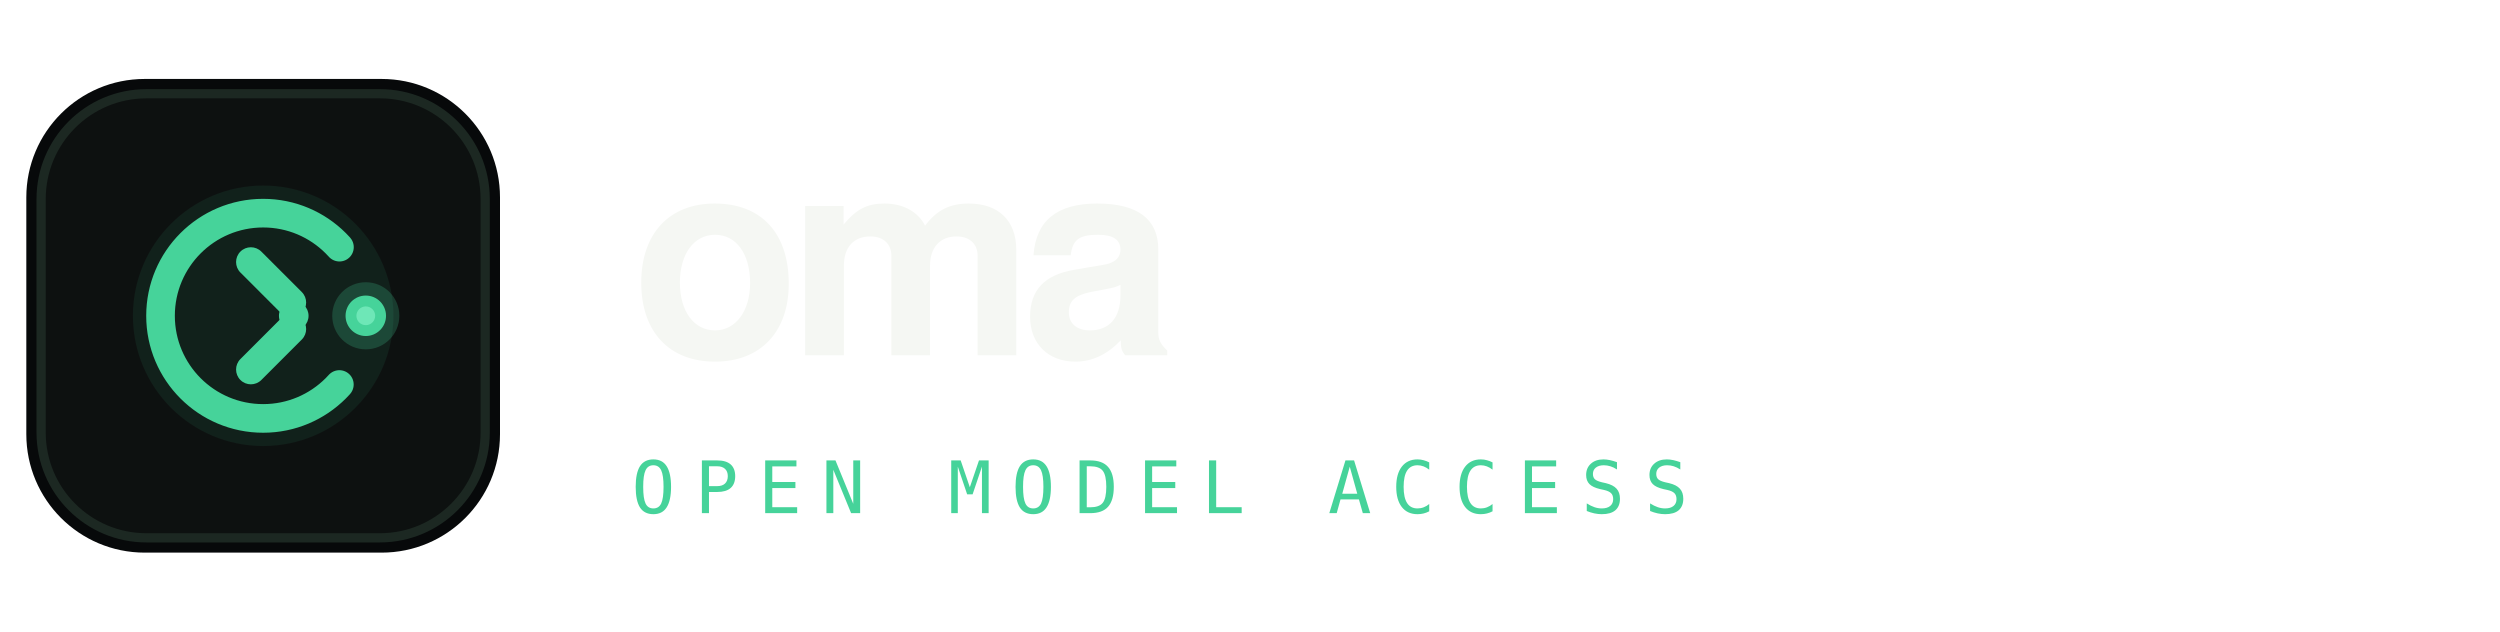
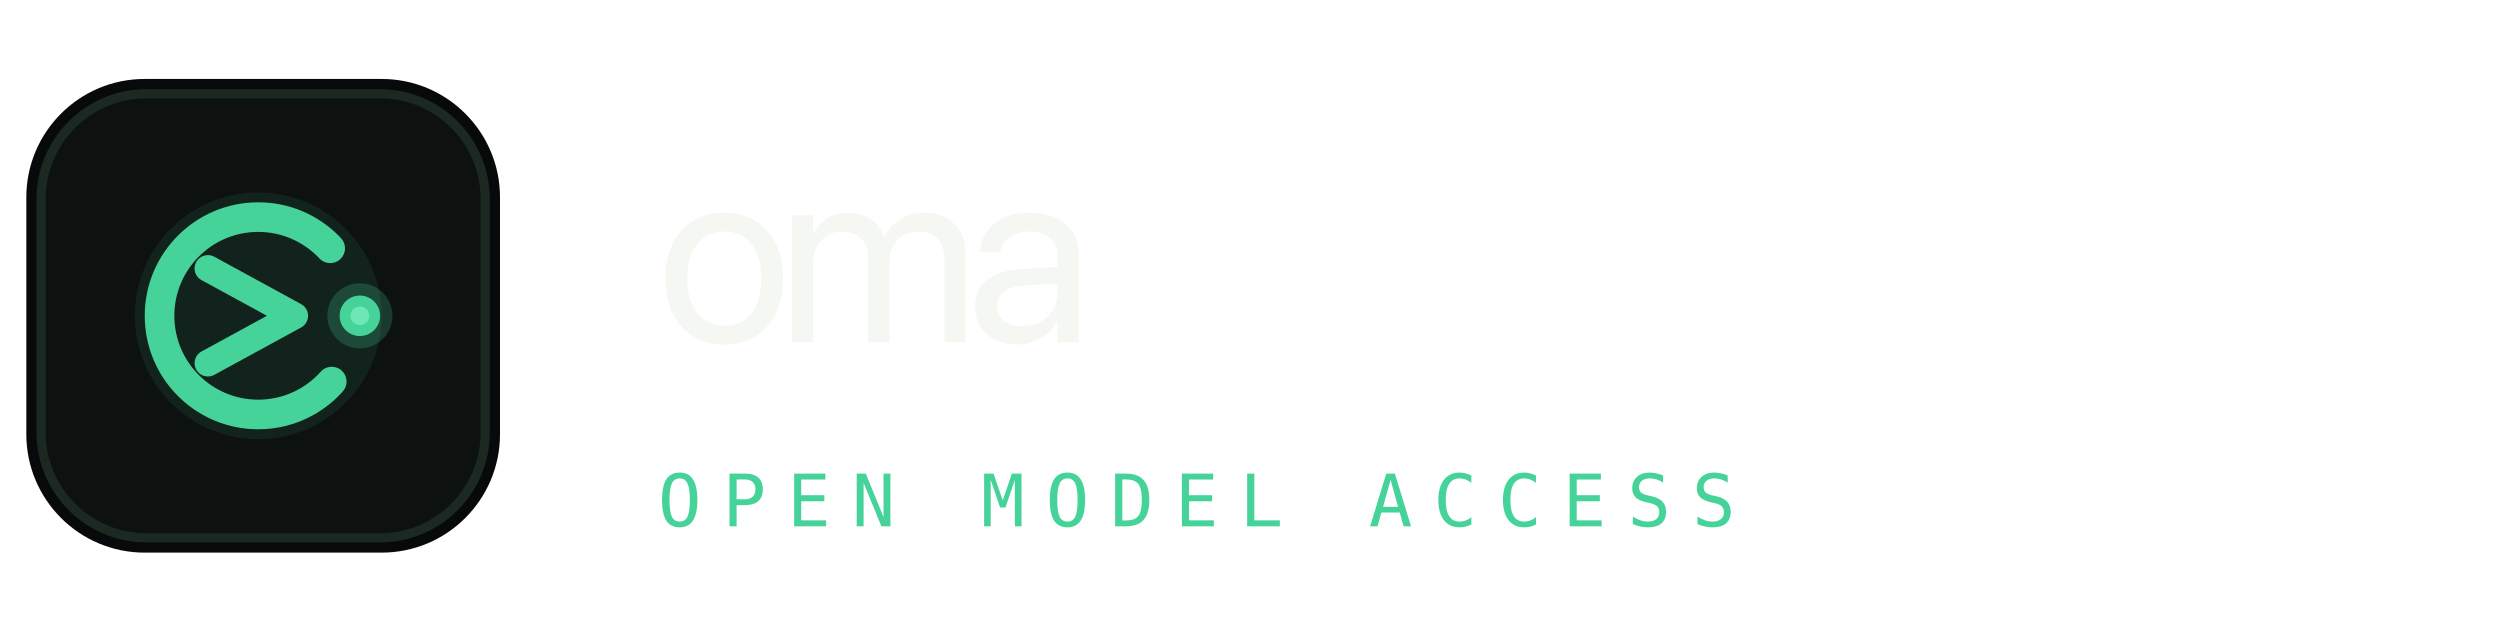
<svg xmlns="http://www.w3.org/2000/svg" viewBox="0 0 380 96" fill="none">
  <g transform="translate(4 12)">
    <rect width="72" height="72" rx="18" fill="#07090a" />
    <rect x="2.25" y="2.25" width="67.5" height="67.5" rx="16" fill="#0d1110" stroke="#1c2822" stroke-width="1.4" />
    <g transform="translate(12 12) scale(1.5)">
-       <circle cx="16" cy="16" r="13.2" fill="#46d39a" opacity="0.08" />
-       <circle cx="16" cy="16" r="10.4" stroke="#46d39a" stroke-width="2.9" stroke-linecap="round" stroke-dasharray="50.1 15.25" stroke-dashoffset="-7.63" />
-       <rect x="11" y="14.5" width="8.8" height="3" rx="1.5" fill="#46d39a" transform="rotate(45 20.2 16)" />
-       <rect x="11" y="14.5" width="8.8" height="3" rx="1.5" fill="#46d39a" transform="rotate(-45 20.2 16)" />
-       <circle cx="19.1" cy="16" r="1.5" fill="#46d39a" />
-       <circle cx="26.4" cy="16" r="3.4" fill="#46d39a" opacity="0.22" />
-       <circle cx="26.4" cy="16" r="2.05" fill="#46d39a" />
-       <circle cx="26.4" cy="16" r="0.95" fill="#6ee7b7" />
+       <circle cx="15.5" cy="16" r="12.5" fill="#46d39a" opacity="0.09" />
+       <circle cx="15.5" cy="16" r="10" stroke="#46d39a" stroke-width="3" stroke-linecap="round" stroke-dasharray="48 14.6" stroke-dashoffset="-7.3" />
+       <path d="M10.4 11.2 L19.2 16 L10.4 20.8" stroke="#46d39a" stroke-width="2.7" stroke-linecap="round" stroke-linejoin="round" fill="none" />
+       <circle cx="25.8" cy="16" r="3.3" fill="#46d39a" opacity="0.22" />
+       <circle cx="25.8" cy="16" r="2.05" fill="#46d39a" />
+       <circle cx="25.8" cy="16" r="0.95" fill="#6ee7b7" />
    </g>
  </g>
-   <text x="96" y="54" font-family="ui-sans-serif, system-ui, -apple-system, BlinkMacSystemFont, 'Segoe UI', Helvetica, Arial, sans-serif" font-weight="600" font-size="42" fill="#f5f7f3" letter-spacing="-1.8">oma</text>
-   <text x="96" y="78" font-family="ui-monospace, SFMono-Regular, Menlo, Monaco, Consolas, monospace" font-weight="500" font-size="11" fill="#46d39a" letter-spacing="3">OPEN MODEL ACCESS</text>
+   <g fill="#f5f7f3" transform="translate(100 12)">
+     <path d="M10.094 40.371Q7.422 40.371 5.409 39.146Q3.396 37.922 2.273 35.667Q1.15 33.413 1.15 30.352V30.314Q1.15 27.234 2.273 24.999Q3.396 22.763 5.409 21.547Q7.422 20.332 10.075 20.332Q12.747 20.332 14.76 21.547Q16.773 22.763 17.896 24.999Q19.019 27.234 19.019 30.314V30.352Q19.019 33.432 17.896 35.677Q16.773 37.922 14.77 39.146Q12.766 40.371 10.094 40.371ZM10.112 37.514Q11.819 37.514 13.072 36.669Q14.324 35.825 15.02 34.22Q15.716 32.615 15.716 30.352V30.314Q15.716 28.051 15.02 26.455Q14.324 24.859 13.053 24.024Q11.782 23.189 10.075 23.189Q8.405 23.189 7.134 24.034Q5.863 24.878 5.158 26.464Q4.453 28.051 4.453 30.314V30.352Q4.453 32.615 5.158 34.22Q5.863 35.825 7.134 36.669Q8.405 37.514 10.112 37.514Z M20.366 40.0V20.703H23.594V23.523H23.668Q24.318 22.095 25.709 21.213Q27.101 20.332 28.956 20.332Q30.274 20.332 31.341 20.768Q32.408 21.204 33.187 22.03Q33.966 22.855 34.374 24.043H34.449Q34.987 22.874 35.887 22.048Q36.787 21.223 37.965 20.777Q39.143 20.332 40.497 20.332Q42.409 20.332 43.819 21.121Q45.229 21.909 46.008 23.329Q46.788 24.748 46.788 26.678V40.0H43.559V27.42Q43.559 26.084 43.086 25.138Q42.613 24.191 41.722 23.69Q40.831 23.189 39.551 23.189Q38.271 23.189 37.288 23.774Q36.304 24.358 35.747 25.388Q35.191 26.418 35.191 27.735V40.0H31.962V27.067Q31.962 25.898 31.471 25.026Q30.979 24.154 30.098 23.672Q29.216 23.189 28.01 23.189Q26.73 23.189 25.737 23.811Q24.745 24.433 24.169 25.49Q23.594 26.548 23.594 27.902V40.0Z M54.629 40.371Q52.718 40.371 51.27 39.647Q49.823 38.924 49.016 37.606Q48.209 36.289 48.209 34.545V34.508Q48.209 32.856 49.034 31.65Q49.86 30.444 51.428 29.739Q52.996 29.034 55.204 28.904L62.347 28.496V31.001L55.575 31.409Q53.645 31.521 52.578 32.337Q51.512 33.153 51.512 34.508V34.545Q51.512 35.937 52.56 36.753Q53.608 37.569 55.352 37.569Q56.874 37.569 58.089 36.929Q59.304 36.289 60.019 35.176Q60.733 34.062 60.733 32.671V26.975Q60.733 25.212 59.629 24.201Q58.525 23.189 56.503 23.189Q54.647 23.189 53.506 23.997Q52.365 24.804 52.087 26.103L52.05 26.27H48.932L48.951 26.065Q49.099 24.47 50.036 23.171Q50.973 21.872 52.625 21.102Q54.276 20.332 56.54 20.332Q58.822 20.332 60.483 21.111Q62.143 21.891 63.053 23.31Q63.962 24.729 63.962 26.659V40.0H60.733V36.864H60.659Q60.102 37.922 59.175 38.71Q58.247 39.499 57.087 39.935Q55.928 40.371 54.629 40.371Z" />
+   </g>
+   <text x="100" y="80" font-family="ui-monospace, SFMono-Regular, Menlo, Monaco, Consolas, monospace" font-weight="500" font-size="11" fill="#46d39a" letter-spacing="3.2">OPEN MODEL ACCESS</text>
</svg>
